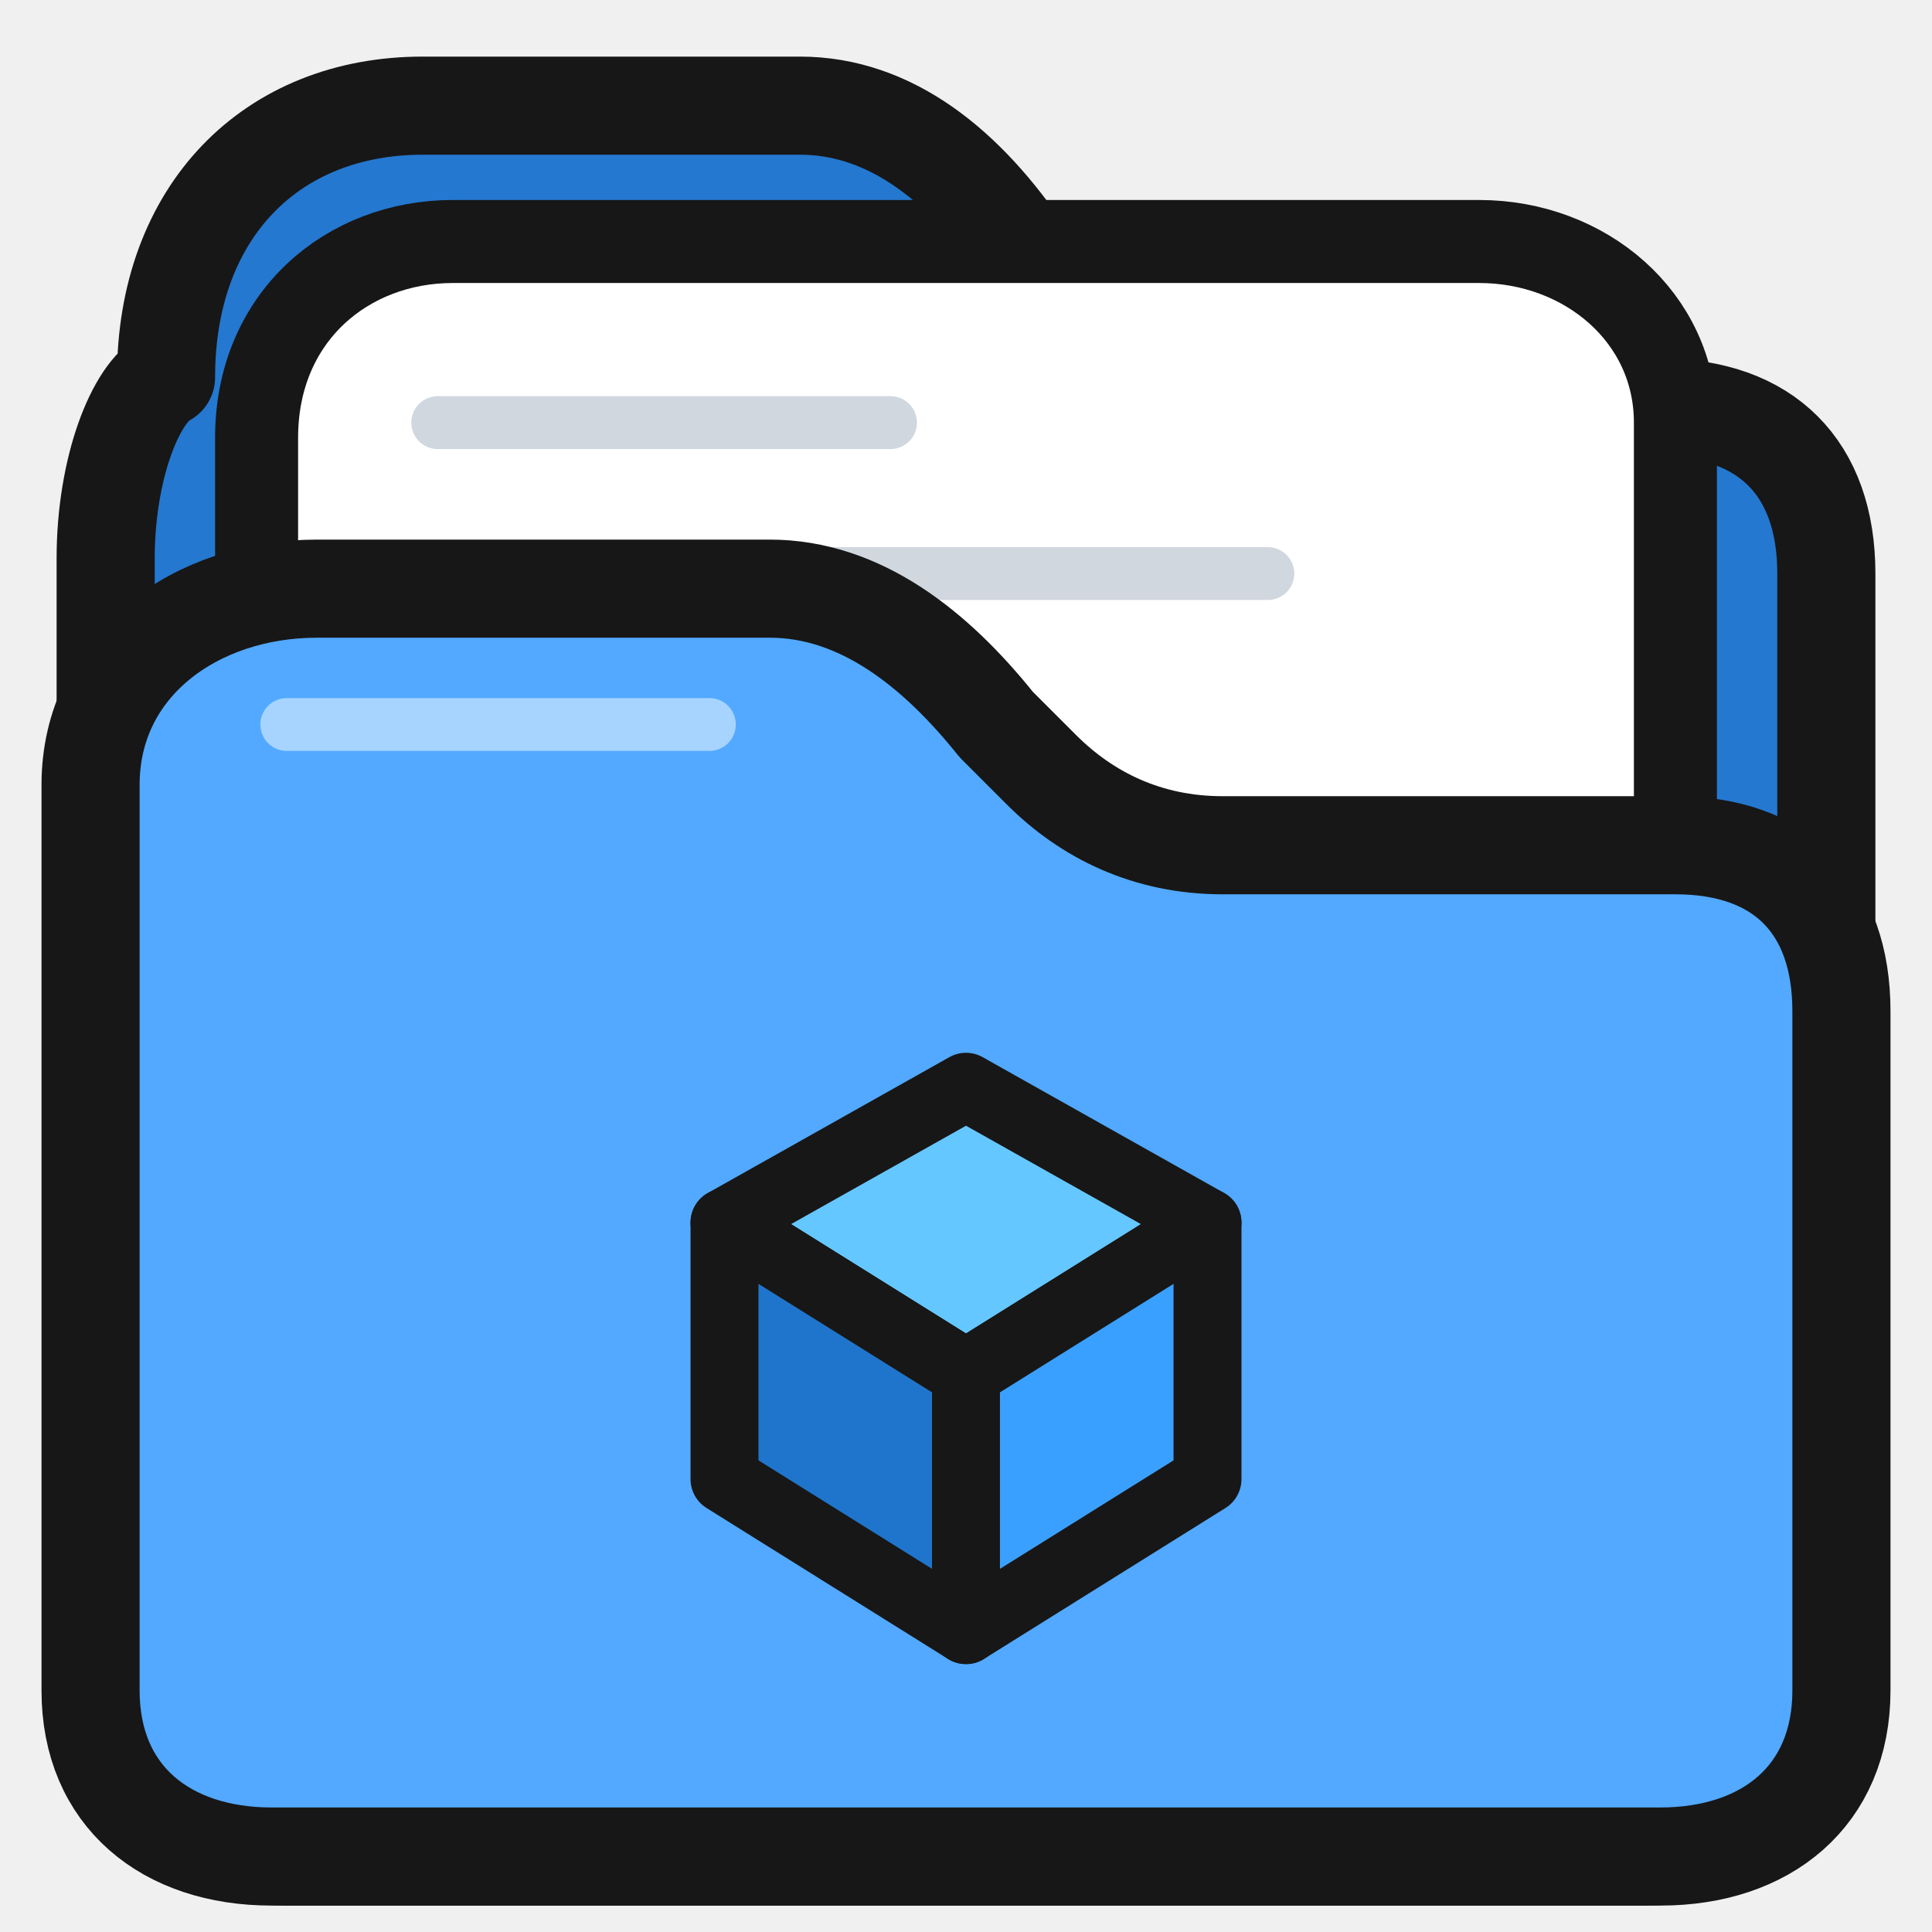
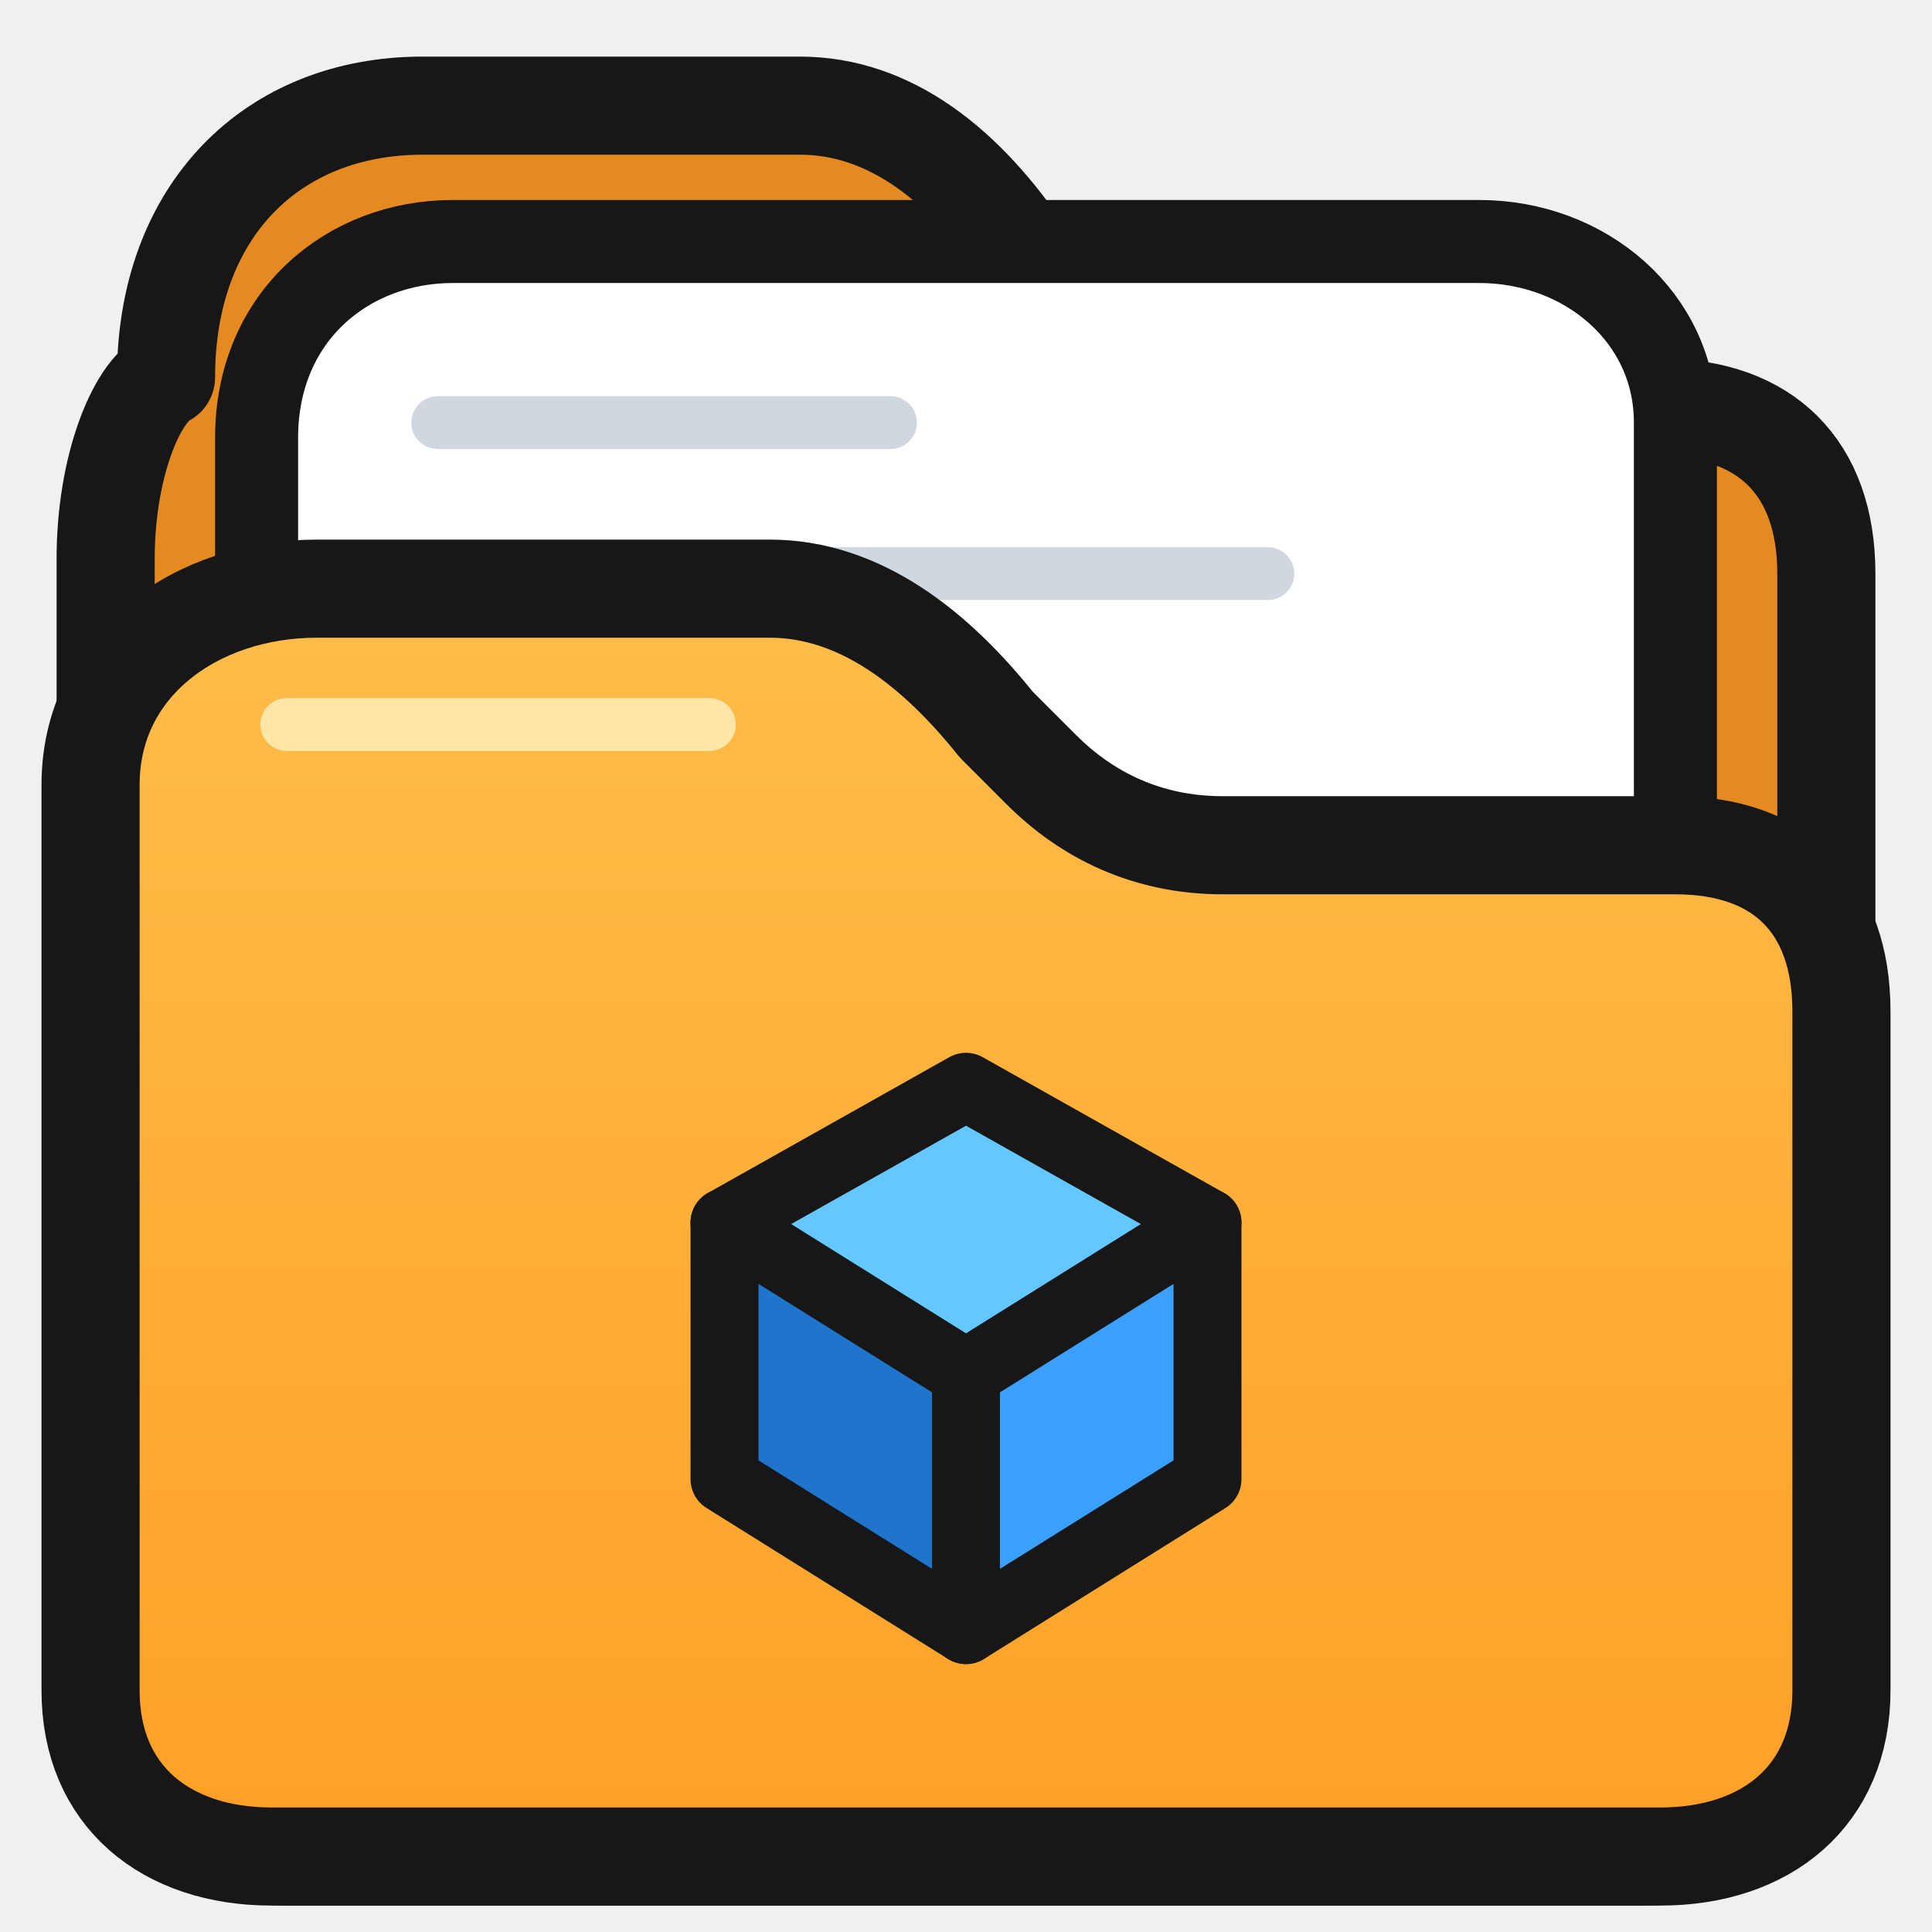
<svg xmlns="http://www.w3.org/2000/svg" viewBox="0 0 256 256" width="256" height="256">
-   <path d="M 22 50            C 22 28, 36 14, 56 14            L 106 14            C 118 14, 128 22, 136 34            L 142 42            C 148 50, 156 54, 166 54            L 220 54            C 234 54, 242 62, 242 76            L 242 222            C 242 236, 232 246, 218 246            L 38 246            C 24 246, 14 236, 14 222            L 14 74            C 14 62, 18 52, 22 50 Z" fill="#2478D0" stroke="#171717" stroke-width="13" stroke-linejoin="round" />
+   <defs>
+     <linearGradient id="folder_flap" x1="0%" y1="0%" x2="0%" y2="100%">
+       <stop offset="0%" stop-color="#FFBD4A" />
+       <stop offset="100%" stop-color="#FFA026" />
+     </linearGradient>
+   </defs>
+   <path d="M 22 50            C 22 28, 36 14, 56 14            L 106 14            C 118 14, 128 22, 136 34            L 142 42            C 148 50, 156 54, 166 54            L 220 54            C 234 54, 242 62, 242 76            L 242 222            C 242 236, 232 246, 218 246            L 38 246            C 24 246, 14 236, 14 222            L 14 74            C 14 62, 18 52, 22 50 Z" fill="#E58A20" stroke="#171717" stroke-width="13" stroke-linejoin="round" />
  <path d="M 34 58            C 34 42, 46 32, 60 32            L 196 32            C 210 32, 222 42, 222 56            L 222 116            L 34 116 Z" fill="#FFFFFF" stroke="#171717" stroke-width="11" stroke-linejoin="round" />
  <path d="M 58 56 L 118 56" stroke="#D0D7DE" stroke-width="7" stroke-linecap="round" />
  <path d="M 58 76 L 168 76" stroke="#D0D7DE" stroke-width="7" stroke-linecap="round" />
-   <path d="M 12 104            C 12 88, 26 78, 42 78            L 102 78            C 114 78, 124 86, 132 96            L 138 102            C 144 108, 152 112, 162 112            L 222 112            C 236 112, 244 120, 244 134            L 244 224            C 244 238, 234 246, 220 246            L 36 246            C 22 246, 12 238, 12 224 Z" fill="#52A9FF" stroke="#171717" stroke-width="13" stroke-linejoin="round" />
-   <path d="M 38 96 L 94 96" stroke="#A6D4FF" stroke-width="7" stroke-linecap="round" />
+   <path d="M 12 104            C 12 88, 26 78, 42 78            L 102 78            C 114 78, 124 86, 132 96            L 138 102            C 144 108, 152 112, 162 112            L 222 112            C 236 112, 244 120, 244 134            L 244 224            C 244 238, 234 246, 220 246            L 36 246            C 22 246, 12 238, 12 224 Z" fill="url(#folder_flap)" stroke="#171717" stroke-width="13" stroke-linejoin="round" />
+   <path d="M 38 96 L 94 96" stroke="#FFE6A8" stroke-width="7" stroke-linecap="round" />
  <g transform="translate(128, 178)">
    <path d="M 0 -34 L 32 -16 L 0 4 L -32 -16 Z" fill="#65C7FF" stroke="#171717" stroke-width="9" stroke-linejoin="round" />
    <path d="M -32 -16 L 0 4 L 0 38 L -32 18 Z" fill="#1F75CB" stroke="#171717" stroke-width="9" stroke-linejoin="round" />
    <path d="M 0 4 L 32 -16 L 32 18 L 0 38 Z" fill="#3AA0FF" stroke="#171717" stroke-width="9" stroke-linejoin="round" />
  </g>
</svg>
